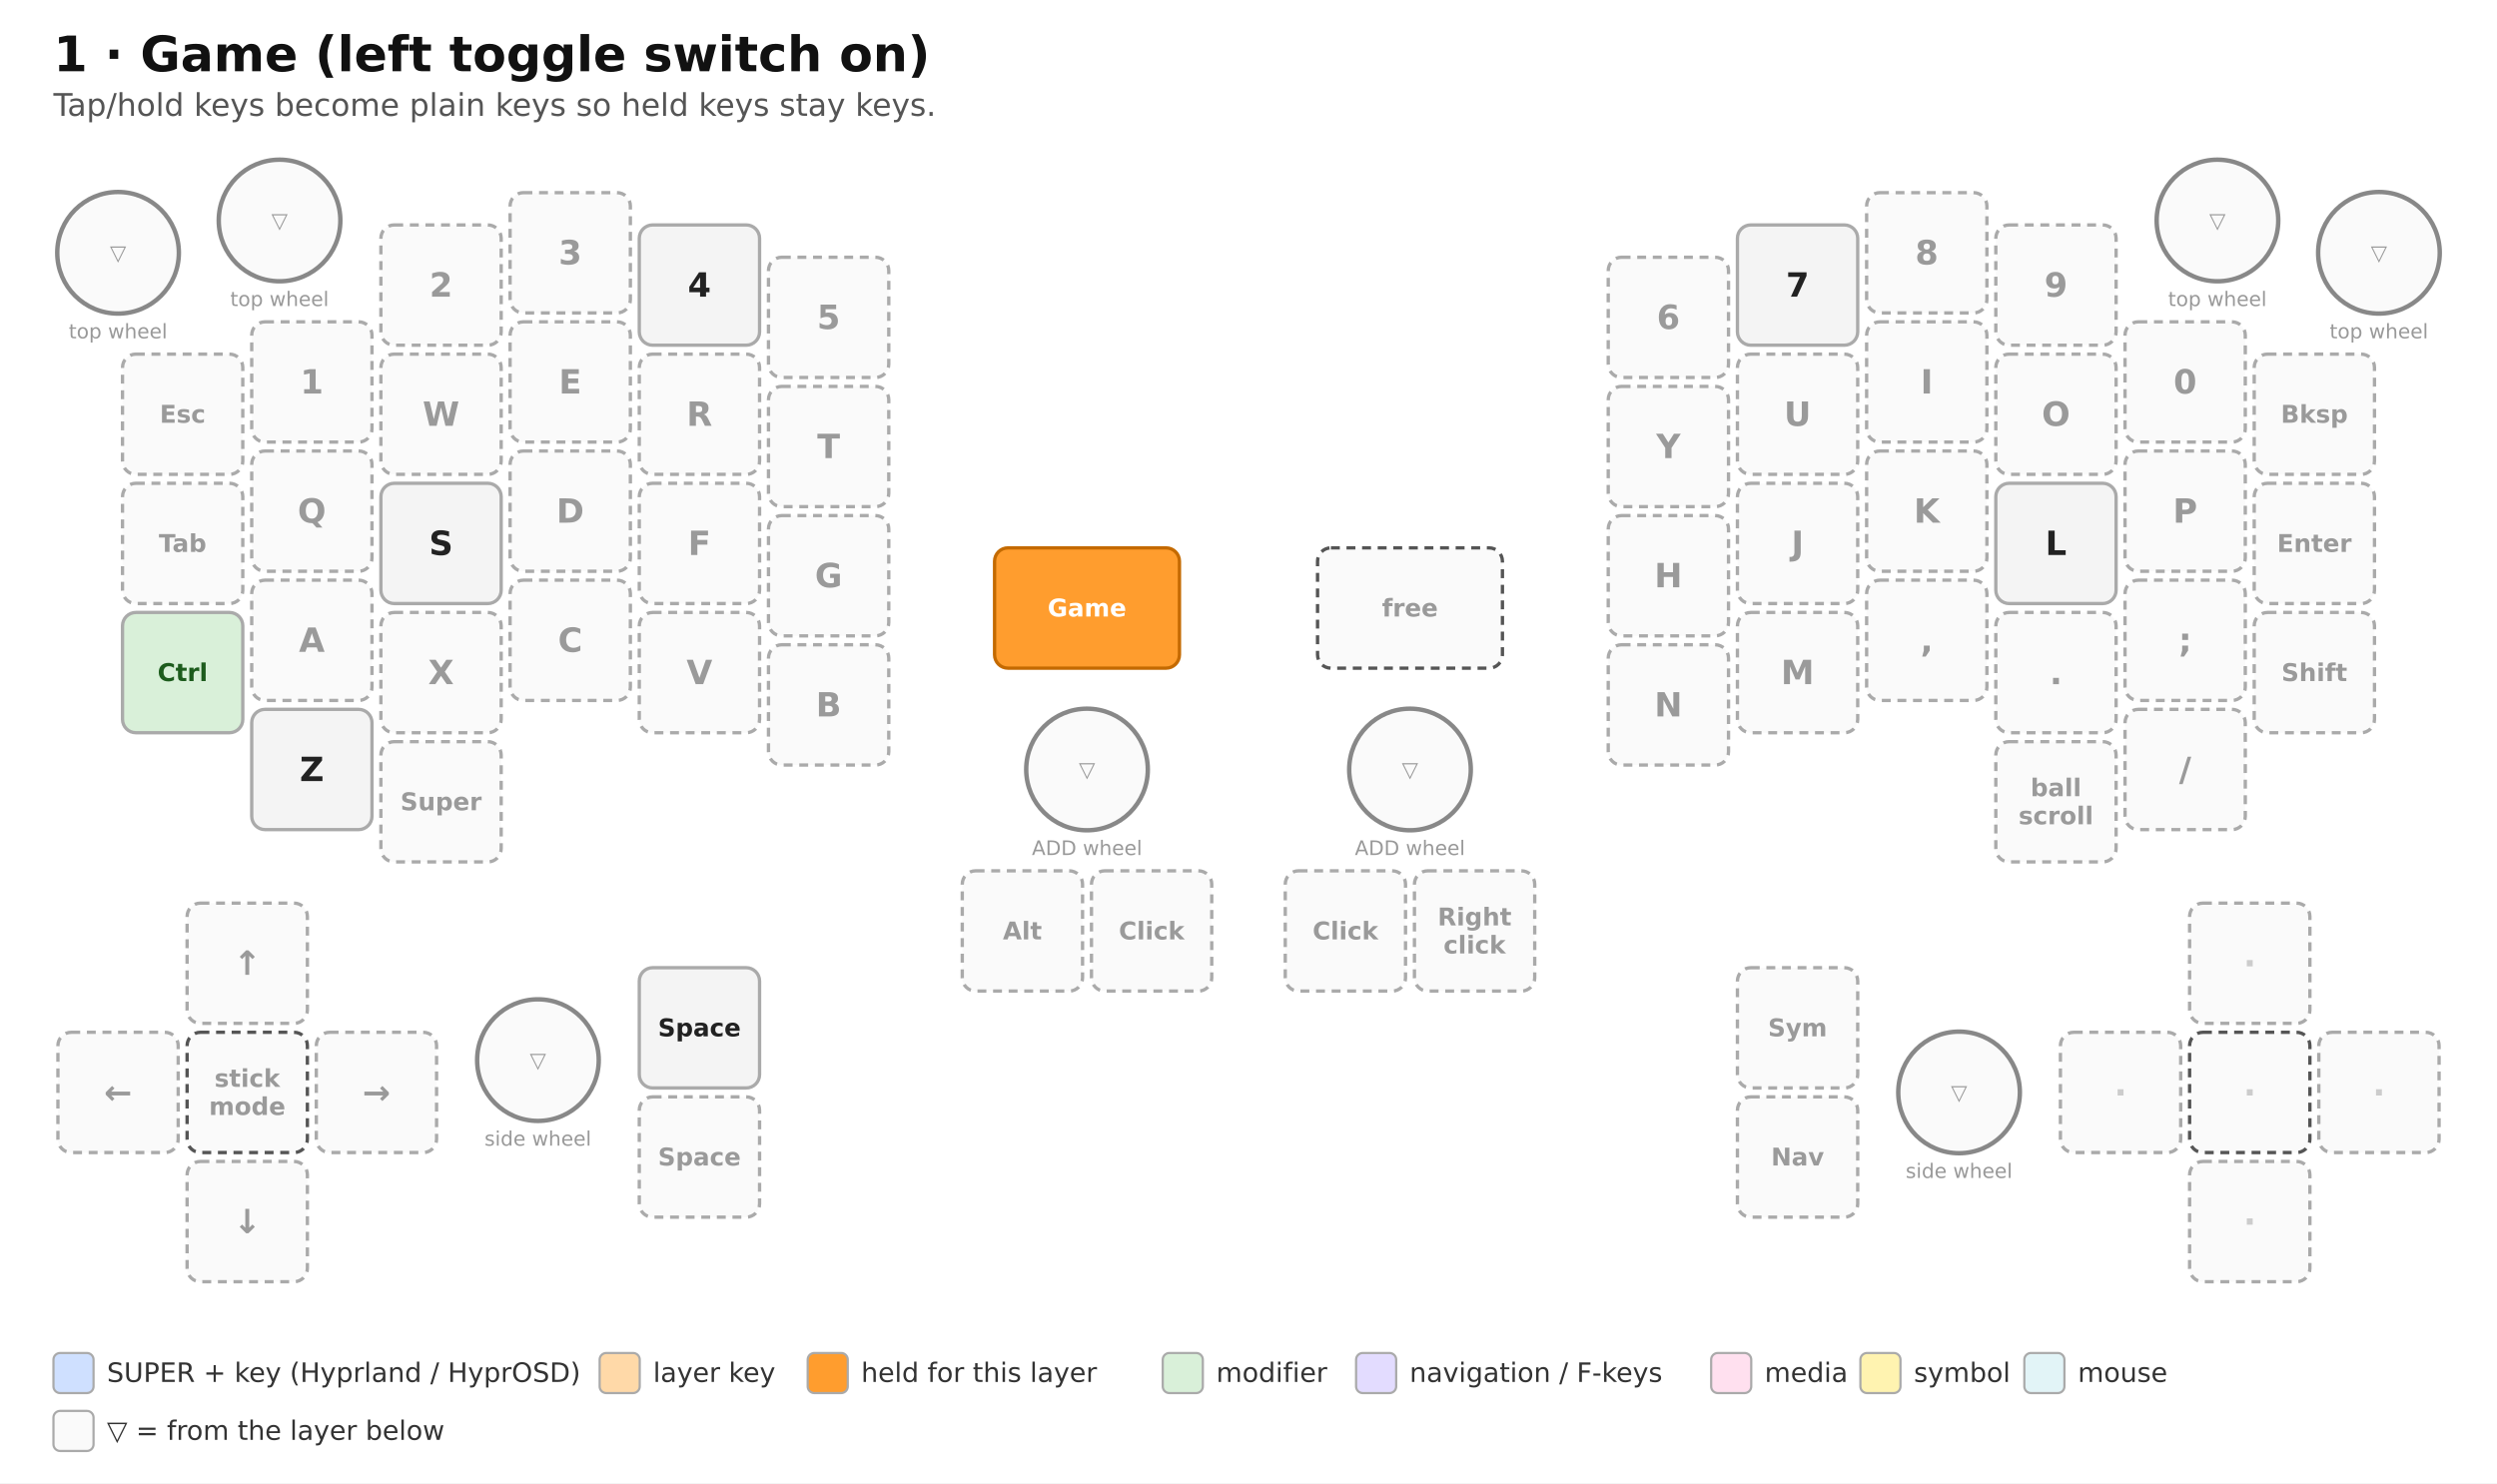
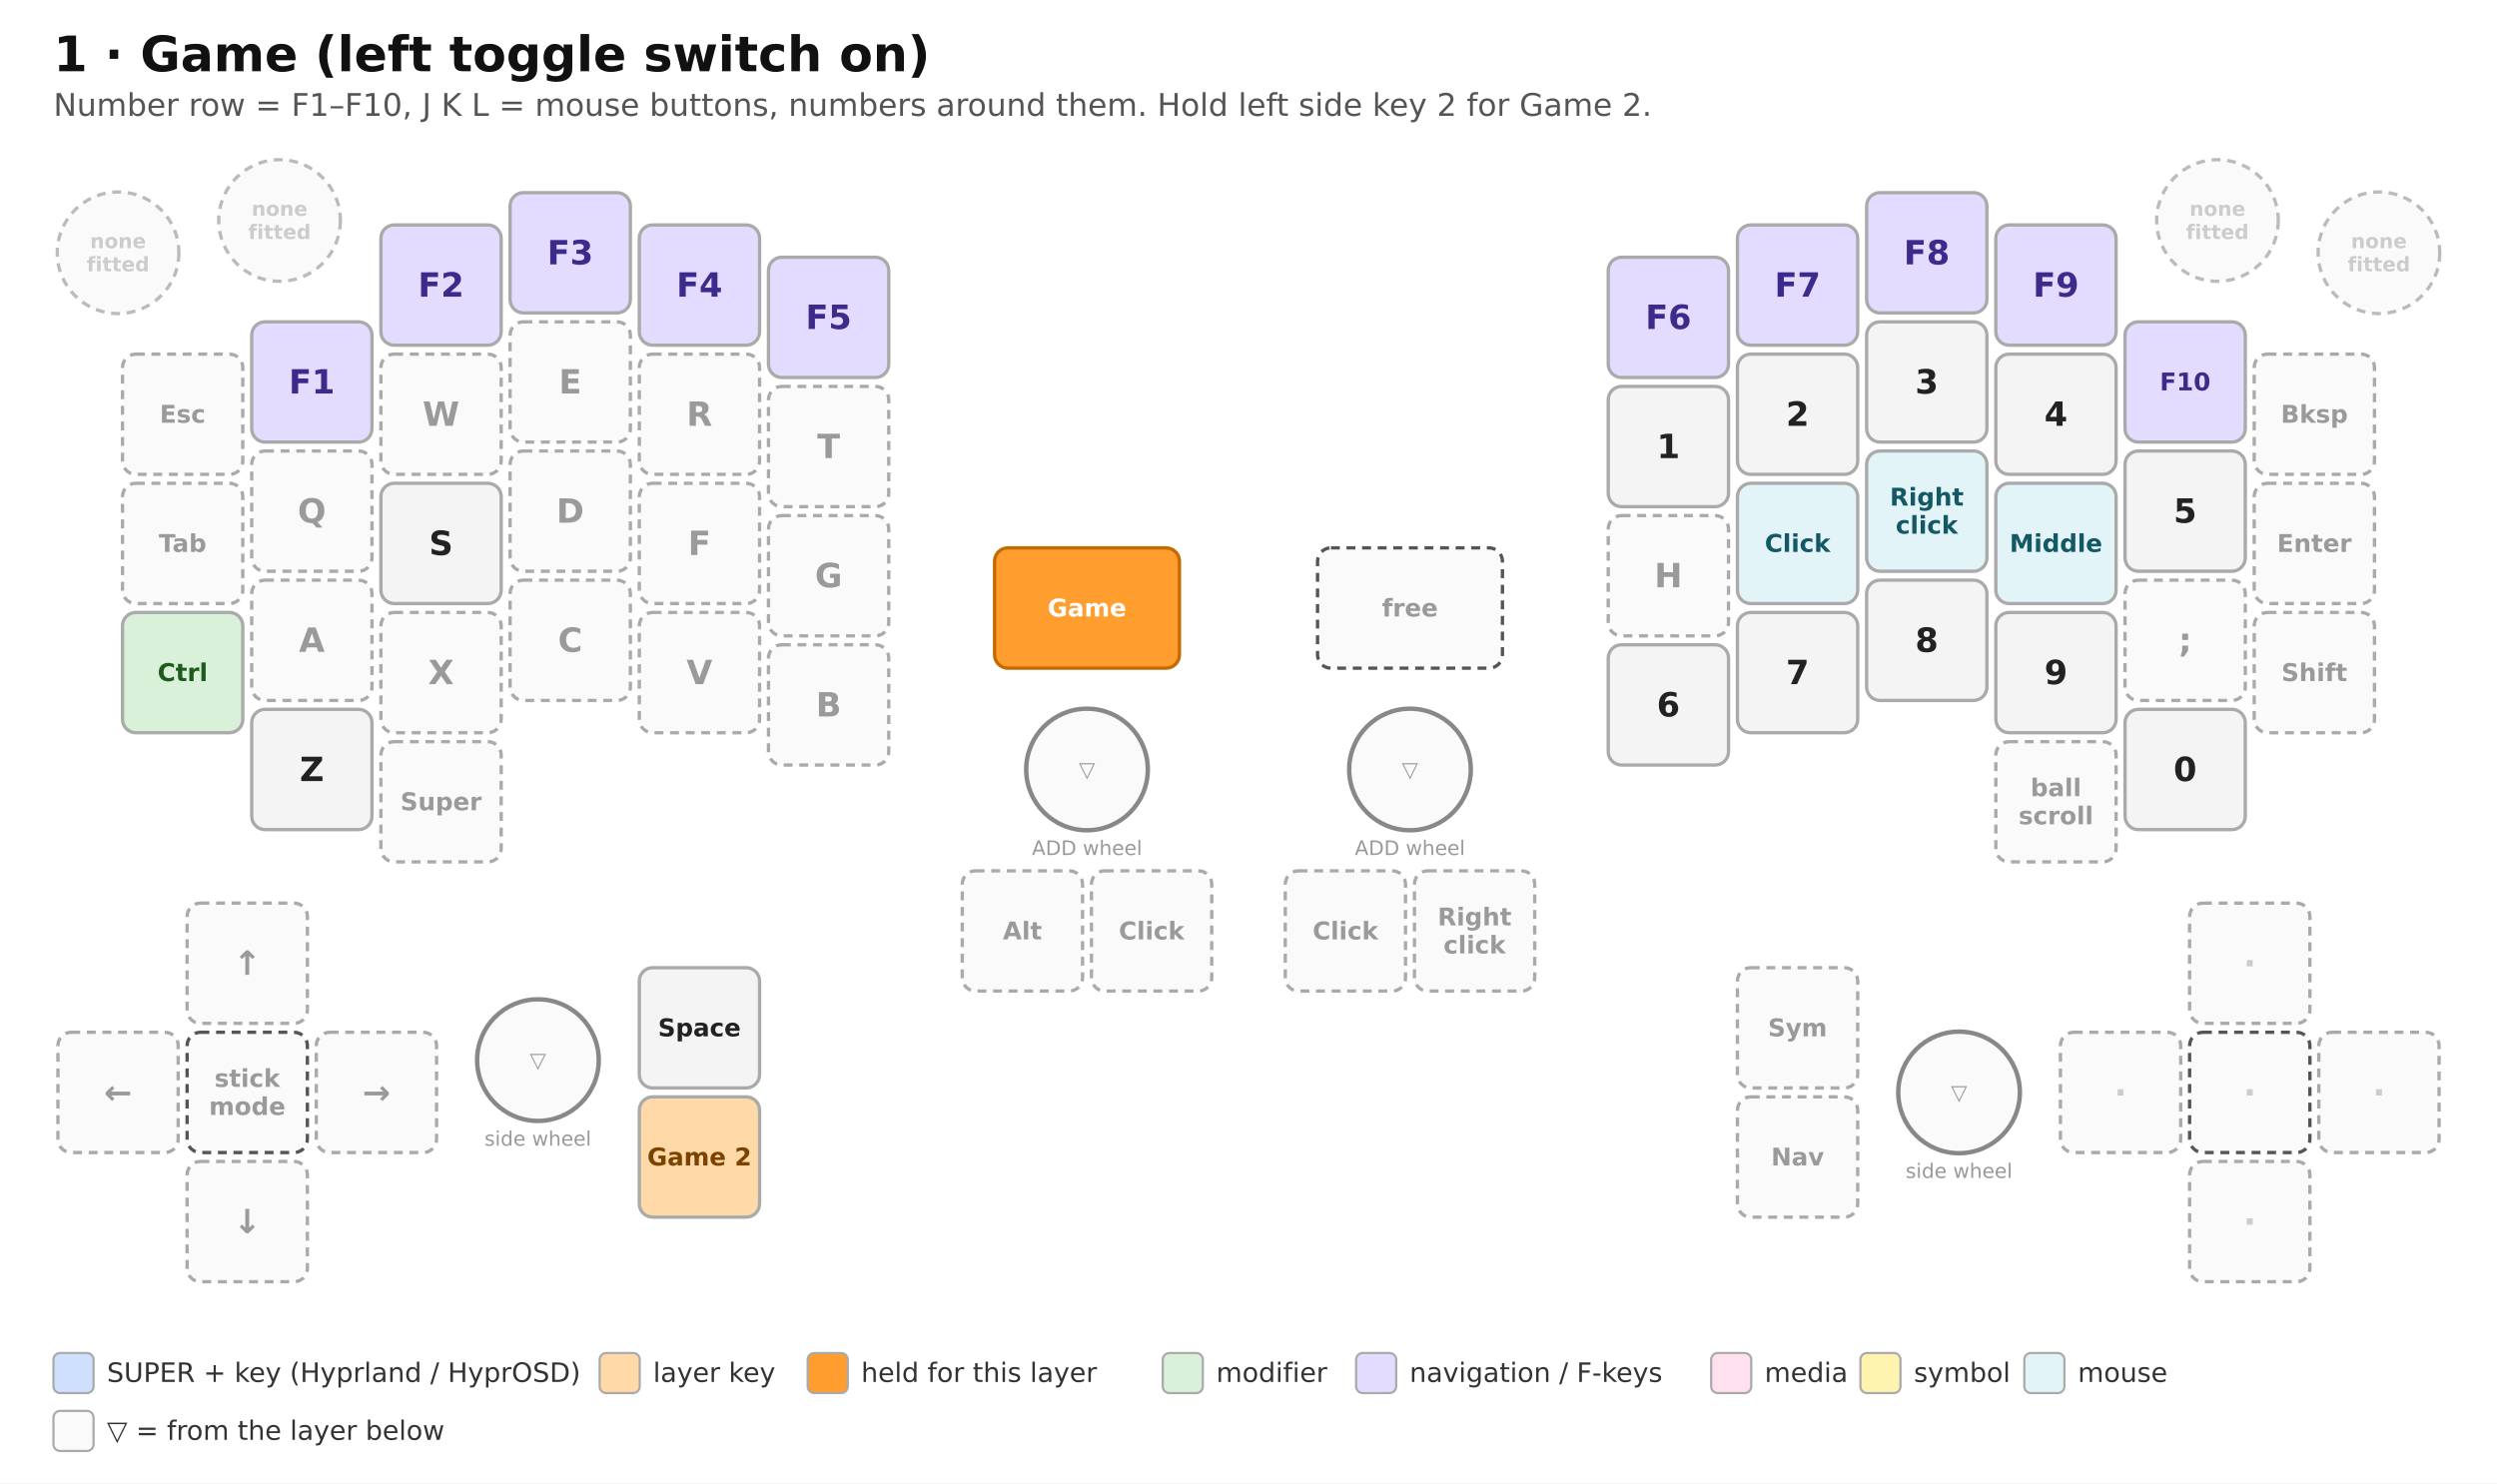
<svg xmlns="http://www.w3.org/2000/svg" width="1121" height="666" font-family="DejaVu Sans, sans-serif">
  <rect width="100%" height="100%" fill="#ffffff" />
  <text x="24" y="32" fill="#111" font-size="22" font-weight="700">1 · Game  (left toggle switch on)</text>
-   <text x="24" y="52" fill="#555" font-size="14">Tap/hold keys become plain keys so held keys stay keys.</text>
-   <circle cx="125.5" cy="99.0" r="27.3" fill="#fafafa" stroke="#888" stroke-width="2" />
-   <text x="125.5" y="99.0" fill="#9a9a9a" font-size="9.5" font-weight="600" text-anchor="middle" dominant-baseline="central">▽</text>
-   <text x="125.5" y="134.3" fill="#999" font-size="9" font-weight="400" text-anchor="middle" dominant-baseline="central">top wheel</text>
-   <circle cx="995.5" cy="99.0" r="27.3" fill="#fafafa" stroke="#888" stroke-width="2" />
-   <text x="995.5" y="99.0" fill="#9a9a9a" font-size="9.5" font-weight="600" text-anchor="middle" dominant-baseline="central">▽</text>
-   <text x="995.5" y="134.3" fill="#999" font-size="9" font-weight="400" text-anchor="middle" dominant-baseline="central">top wheel</text>
-   <circle cx="53.0" cy="113.5" r="27.3" fill="#fafafa" stroke="#888" stroke-width="2" />
-   <text x="53.0" y="113.5" fill="#9a9a9a" font-size="9.5" font-weight="600" text-anchor="middle" dominant-baseline="central">▽</text>
-   <text x="53.0" y="148.8" fill="#999" font-size="9" font-weight="400" text-anchor="middle" dominant-baseline="central">top wheel</text>
-   <rect x="229.0" y="86.5" width="54.0" height="54.0" rx="6" fill="#fafafa" stroke="#aaa" stroke-width="1.5" stroke-dasharray="4 3" />
-   <text x="256.0" y="113.5" fill="#9a9a9a" font-size="15" font-weight="600" text-anchor="middle" dominant-baseline="central">3</text>
-   <rect x="838.0" y="86.5" width="54.0" height="54.0" rx="6" fill="#fafafa" stroke="#aaa" stroke-width="1.5" stroke-dasharray="4 3" />
-   <text x="865.0" y="113.5" fill="#9a9a9a" font-size="15" font-weight="600" text-anchor="middle" dominant-baseline="central">8</text>
-   <circle cx="1068.0" cy="113.5" r="27.3" fill="#fafafa" stroke="#888" stroke-width="2" />
-   <text x="1068.0" y="113.5" fill="#9a9a9a" font-size="9.5" font-weight="600" text-anchor="middle" dominant-baseline="central">▽</text>
-   <text x="1068.0" y="148.8" fill="#999" font-size="9" font-weight="400" text-anchor="middle" dominant-baseline="central">top wheel</text>
-   <rect x="171.0" y="101.0" width="54.0" height="54.0" rx="6" fill="#fafafa" stroke="#aaa" stroke-width="1.5" stroke-dasharray="4 3" />
-   <text x="198.0" y="128.0" fill="#9a9a9a" font-size="15" font-weight="600" text-anchor="middle" dominant-baseline="central">2</text>
-   <rect x="287.0" y="101.0" width="54.0" height="54.0" rx="6" fill="#f4f4f4" stroke="#aaa" stroke-width="1.5" />
-   <text x="314.0" y="128.0" fill="#222" font-size="15" font-weight="600" text-anchor="middle" dominant-baseline="central">4</text>
-   <rect x="780.0" y="101.0" width="54.0" height="54.0" rx="6" fill="#f4f4f4" stroke="#aaa" stroke-width="1.5" />
-   <text x="807.0" y="128.0" fill="#222" font-size="15" font-weight="600" text-anchor="middle" dominant-baseline="central">7</text>
-   <rect x="896.0" y="101.0" width="54.0" height="54.0" rx="6" fill="#fafafa" stroke="#aaa" stroke-width="1.5" stroke-dasharray="4 3" />
-   <text x="923.0" y="128.0" fill="#9a9a9a" font-size="15" font-weight="600" text-anchor="middle" dominant-baseline="central">9</text>
-   <rect x="345.0" y="115.5" width="54.0" height="54.0" rx="6" fill="#fafafa" stroke="#aaa" stroke-width="1.5" stroke-dasharray="4 3" />
-   <text x="372.0" y="142.5" fill="#9a9a9a" font-size="15" font-weight="600" text-anchor="middle" dominant-baseline="central">5</text>
-   <rect x="722.0" y="115.5" width="54.0" height="54.0" rx="6" fill="#fafafa" stroke="#aaa" stroke-width="1.5" stroke-dasharray="4 3" />
-   <text x="749.0" y="142.5" fill="#9a9a9a" font-size="15" font-weight="600" text-anchor="middle" dominant-baseline="central">6</text>
-   <rect x="113.0" y="144.5" width="54.0" height="54.0" rx="6" fill="#fafafa" stroke="#aaa" stroke-width="1.5" stroke-dasharray="4 3" />
-   <text x="140.0" y="171.5" fill="#9a9a9a" font-size="15" font-weight="600" text-anchor="middle" dominant-baseline="central">1</text>
+   <text x="24" y="52" fill="#555" font-size="14">Number row = F1–F10, J K L = mouse buttons, numbers around them. Hold left side key 2 for Game 2.</text>
+   <circle cx="125.5" cy="99.0" r="27.3" fill="#fafafa" stroke="#bbb" stroke-width="1.5" stroke-dasharray="4 3" />
+   <text x="125.5" y="93.8" fill="#ccc" font-size="9" font-weight="600" text-anchor="middle" dominant-baseline="central">none</text>
+   <text x="125.5" y="104.2" fill="#ccc" font-size="9" font-weight="600" text-anchor="middle" dominant-baseline="central">fitted</text>
+   <circle cx="995.5" cy="99.0" r="27.3" fill="#fafafa" stroke="#bbb" stroke-width="1.5" stroke-dasharray="4 3" />
+   <text x="995.5" y="93.8" fill="#ccc" font-size="9" font-weight="600" text-anchor="middle" dominant-baseline="central">none</text>
+   <text x="995.5" y="104.2" fill="#ccc" font-size="9" font-weight="600" text-anchor="middle" dominant-baseline="central">fitted</text>
+   <circle cx="53.0" cy="113.5" r="27.3" fill="#fafafa" stroke="#bbb" stroke-width="1.5" stroke-dasharray="4 3" />
+   <text x="53.0" y="108.3" fill="#ccc" font-size="9" font-weight="600" text-anchor="middle" dominant-baseline="central">none</text>
+   <text x="53.0" y="118.7" fill="#ccc" font-size="9" font-weight="600" text-anchor="middle" dominant-baseline="central">fitted</text>
+   <rect x="229.0" y="86.5" width="54.0" height="54.0" rx="6" fill="#e3dcff" stroke="#aaa" stroke-width="1.5" />
+   <text x="256.0" y="113.5" fill="#3d2a8a" font-size="15" font-weight="600" text-anchor="middle" dominant-baseline="central">F3</text>
+   <rect x="838.0" y="86.5" width="54.0" height="54.0" rx="6" fill="#e3dcff" stroke="#aaa" stroke-width="1.5" />
+   <text x="865.0" y="113.5" fill="#3d2a8a" font-size="15" font-weight="600" text-anchor="middle" dominant-baseline="central">F8</text>
+   <circle cx="1068.0" cy="113.5" r="27.3" fill="#fafafa" stroke="#bbb" stroke-width="1.5" stroke-dasharray="4 3" />
+   <text x="1068.0" y="108.3" fill="#ccc" font-size="9" font-weight="600" text-anchor="middle" dominant-baseline="central">none</text>
+   <text x="1068.0" y="118.7" fill="#ccc" font-size="9" font-weight="600" text-anchor="middle" dominant-baseline="central">fitted</text>
+   <rect x="171.0" y="101.0" width="54.0" height="54.0" rx="6" fill="#e3dcff" stroke="#aaa" stroke-width="1.5" />
+   <text x="198.0" y="128.0" fill="#3d2a8a" font-size="15" font-weight="600" text-anchor="middle" dominant-baseline="central">F2</text>
+   <rect x="287.0" y="101.0" width="54.0" height="54.0" rx="6" fill="#e3dcff" stroke="#aaa" stroke-width="1.5" />
+   <text x="314.0" y="128.0" fill="#3d2a8a" font-size="15" font-weight="600" text-anchor="middle" dominant-baseline="central">F4</text>
+   <rect x="780.0" y="101.0" width="54.0" height="54.0" rx="6" fill="#e3dcff" stroke="#aaa" stroke-width="1.5" />
+   <text x="807.0" y="128.0" fill="#3d2a8a" font-size="15" font-weight="600" text-anchor="middle" dominant-baseline="central">F7</text>
+   <rect x="896.0" y="101.0" width="54.0" height="54.0" rx="6" fill="#e3dcff" stroke="#aaa" stroke-width="1.5" />
+   <text x="923.0" y="128.0" fill="#3d2a8a" font-size="15" font-weight="600" text-anchor="middle" dominant-baseline="central">F9</text>
+   <rect x="345.0" y="115.5" width="54.0" height="54.0" rx="6" fill="#e3dcff" stroke="#aaa" stroke-width="1.5" />
+   <text x="372.0" y="142.5" fill="#3d2a8a" font-size="15" font-weight="600" text-anchor="middle" dominant-baseline="central">F5</text>
+   <rect x="722.0" y="115.5" width="54.0" height="54.0" rx="6" fill="#e3dcff" stroke="#aaa" stroke-width="1.5" />
+   <text x="749.0" y="142.5" fill="#3d2a8a" font-size="15" font-weight="600" text-anchor="middle" dominant-baseline="central">F6</text>
+   <rect x="113.0" y="144.5" width="54.0" height="54.0" rx="6" fill="#e3dcff" stroke="#aaa" stroke-width="1.5" />
+   <text x="140.0" y="171.5" fill="#3d2a8a" font-size="15" font-weight="600" text-anchor="middle" dominant-baseline="central">F1</text>
  <rect x="229.0" y="144.5" width="54.0" height="54.0" rx="6" fill="#fafafa" stroke="#aaa" stroke-width="1.5" stroke-dasharray="4 3" />
  <text x="256.0" y="171.5" fill="#9a9a9a" font-size="15" font-weight="600" text-anchor="middle" dominant-baseline="central">E</text>
-   <rect x="838.0" y="144.5" width="54.0" height="54.0" rx="6" fill="#fafafa" stroke="#aaa" stroke-width="1.5" stroke-dasharray="4 3" />
-   <text x="865.0" y="171.5" fill="#9a9a9a" font-size="15" font-weight="600" text-anchor="middle" dominant-baseline="central">I</text>
-   <rect x="954.0" y="144.5" width="54.0" height="54.0" rx="6" fill="#fafafa" stroke="#aaa" stroke-width="1.5" stroke-dasharray="4 3" />
-   <text x="981.0" y="171.5" fill="#9a9a9a" font-size="15" font-weight="600" text-anchor="middle" dominant-baseline="central">0</text>
+   <rect x="838.0" y="144.5" width="54.0" height="54.0" rx="6" fill="#f4f4f4" stroke="#aaa" stroke-width="1.5" />
+   <text x="865.0" y="171.5" fill="#222" font-size="15" font-weight="600" text-anchor="middle" dominant-baseline="central">3</text>
+   <rect x="954.0" y="144.5" width="54.0" height="54.0" rx="6" fill="#e3dcff" stroke="#aaa" stroke-width="1.5" />
+   <text x="981.0" y="171.5" fill="#3d2a8a" font-size="11" font-weight="600" text-anchor="middle" dominant-baseline="central">F10</text>
  <rect x="55.0" y="159.0" width="54.0" height="54.0" rx="6" fill="#fafafa" stroke="#aaa" stroke-width="1.5" stroke-dasharray="4 3" />
  <text x="82.0" y="186.0" fill="#9a9a9a" font-size="11" font-weight="600" text-anchor="middle" dominant-baseline="central">Esc</text>
  <rect x="171.0" y="159.0" width="54.0" height="54.0" rx="6" fill="#fafafa" stroke="#aaa" stroke-width="1.5" stroke-dasharray="4 3" />
  <text x="198.0" y="186.0" fill="#9a9a9a" font-size="15" font-weight="600" text-anchor="middle" dominant-baseline="central">W</text>
  <rect x="287.0" y="159.0" width="54.0" height="54.0" rx="6" fill="#fafafa" stroke="#aaa" stroke-width="1.5" stroke-dasharray="4 3" />
  <text x="314.0" y="186.0" fill="#9a9a9a" font-size="15" font-weight="600" text-anchor="middle" dominant-baseline="central">R</text>
-   <rect x="780.0" y="159.0" width="54.0" height="54.0" rx="6" fill="#fafafa" stroke="#aaa" stroke-width="1.5" stroke-dasharray="4 3" />
-   <text x="807.0" y="186.0" fill="#9a9a9a" font-size="15" font-weight="600" text-anchor="middle" dominant-baseline="central">U</text>
-   <rect x="896.0" y="159.0" width="54.0" height="54.0" rx="6" fill="#fafafa" stroke="#aaa" stroke-width="1.5" stroke-dasharray="4 3" />
-   <text x="923.0" y="186.0" fill="#9a9a9a" font-size="15" font-weight="600" text-anchor="middle" dominant-baseline="central">O</text>
+   <rect x="780.0" y="159.0" width="54.0" height="54.0" rx="6" fill="#f4f4f4" stroke="#aaa" stroke-width="1.5" />
+   <text x="807.0" y="186.0" fill="#222" font-size="15" font-weight="600" text-anchor="middle" dominant-baseline="central">2</text>
+   <rect x="896.0" y="159.0" width="54.0" height="54.0" rx="6" fill="#f4f4f4" stroke="#aaa" stroke-width="1.5" />
+   <text x="923.0" y="186.0" fill="#222" font-size="15" font-weight="600" text-anchor="middle" dominant-baseline="central">4</text>
  <rect x="1012.0" y="159.0" width="54.0" height="54.0" rx="6" fill="#fafafa" stroke="#aaa" stroke-width="1.5" stroke-dasharray="4 3" />
  <text x="1039.0" y="186.0" fill="#9a9a9a" font-size="11" font-weight="600" text-anchor="middle" dominant-baseline="central">Bksp</text>
  <rect x="345.0" y="173.5" width="54.0" height="54.0" rx="6" fill="#fafafa" stroke="#aaa" stroke-width="1.5" stroke-dasharray="4 3" />
  <text x="372.0" y="200.5" fill="#9a9a9a" font-size="15" font-weight="600" text-anchor="middle" dominant-baseline="central">T</text>
-   <rect x="722.0" y="173.5" width="54.0" height="54.0" rx="6" fill="#fafafa" stroke="#aaa" stroke-width="1.5" stroke-dasharray="4 3" />
-   <text x="749.0" y="200.5" fill="#9a9a9a" font-size="15" font-weight="600" text-anchor="middle" dominant-baseline="central">Y</text>
+   <rect x="722.0" y="173.5" width="54.0" height="54.0" rx="6" fill="#f4f4f4" stroke="#aaa" stroke-width="1.5" />
+   <text x="749.0" y="200.5" fill="#222" font-size="15" font-weight="600" text-anchor="middle" dominant-baseline="central">1</text>
  <rect x="113.0" y="202.5" width="54.0" height="54.0" rx="6" fill="#fafafa" stroke="#aaa" stroke-width="1.5" stroke-dasharray="4 3" />
  <text x="140.0" y="229.5" fill="#9a9a9a" font-size="15" font-weight="600" text-anchor="middle" dominant-baseline="central">Q</text>
  <rect x="229.0" y="202.5" width="54.0" height="54.0" rx="6" fill="#fafafa" stroke="#aaa" stroke-width="1.5" stroke-dasharray="4 3" />
  <text x="256.0" y="229.5" fill="#9a9a9a" font-size="15" font-weight="600" text-anchor="middle" dominant-baseline="central">D</text>
-   <rect x="838.0" y="202.5" width="54.0" height="54.0" rx="6" fill="#fafafa" stroke="#aaa" stroke-width="1.5" stroke-dasharray="4 3" />
-   <text x="865.0" y="229.5" fill="#9a9a9a" font-size="15" font-weight="600" text-anchor="middle" dominant-baseline="central">K</text>
-   <rect x="954.0" y="202.5" width="54.0" height="54.0" rx="6" fill="#fafafa" stroke="#aaa" stroke-width="1.5" stroke-dasharray="4 3" />
-   <text x="981.0" y="229.5" fill="#9a9a9a" font-size="15" font-weight="600" text-anchor="middle" dominant-baseline="central">P</text>
+   <rect x="838.0" y="202.5" width="54.0" height="54.0" rx="6" fill="#e2f4f7" stroke="#aaa" stroke-width="1.5" />
+   <text x="865.0" y="223.2" fill="#145866" font-size="11" font-weight="600" text-anchor="middle" dominant-baseline="central">Right</text>
+   <text x="865.0" y="235.8" fill="#145866" font-size="11" font-weight="600" text-anchor="middle" dominant-baseline="central">click</text>
+   <rect x="954.0" y="202.5" width="54.0" height="54.0" rx="6" fill="#f4f4f4" stroke="#aaa" stroke-width="1.5" />
+   <text x="981.0" y="229.5" fill="#222" font-size="15" font-weight="600" text-anchor="middle" dominant-baseline="central">5</text>
  <rect x="55.0" y="217.0" width="54.0" height="54.0" rx="6" fill="#fafafa" stroke="#aaa" stroke-width="1.5" stroke-dasharray="4 3" />
  <text x="82.0" y="244.0" fill="#9a9a9a" font-size="11" font-weight="600" text-anchor="middle" dominant-baseline="central">Tab</text>
  <rect x="171.0" y="217.0" width="54.0" height="54.0" rx="6" fill="#f4f4f4" stroke="#aaa" stroke-width="1.5" />
  <text x="198.0" y="244.0" fill="#222" font-size="15" font-weight="600" text-anchor="middle" dominant-baseline="central">S</text>
  <rect x="287.0" y="217.0" width="54.0" height="54.0" rx="6" fill="#fafafa" stroke="#aaa" stroke-width="1.5" stroke-dasharray="4 3" />
  <text x="314.0" y="244.0" fill="#9a9a9a" font-size="15" font-weight="600" text-anchor="middle" dominant-baseline="central">F</text>
-   <rect x="780.0" y="217.0" width="54.0" height="54.0" rx="6" fill="#fafafa" stroke="#aaa" stroke-width="1.5" stroke-dasharray="4 3" />
-   <text x="807.0" y="244.0" fill="#9a9a9a" font-size="15" font-weight="600" text-anchor="middle" dominant-baseline="central">J</text>
-   <rect x="896.0" y="217.0" width="54.0" height="54.0" rx="6" fill="#f4f4f4" stroke="#aaa" stroke-width="1.5" />
-   <text x="923.0" y="244.0" fill="#222" font-size="15" font-weight="600" text-anchor="middle" dominant-baseline="central">L</text>
+   <rect x="780.0" y="217.0" width="54.0" height="54.0" rx="6" fill="#e2f4f7" stroke="#aaa" stroke-width="1.5" />
+   <text x="807.0" y="244.0" fill="#145866" font-size="11" font-weight="600" text-anchor="middle" dominant-baseline="central">Click</text>
+   <rect x="896.0" y="217.0" width="54.0" height="54.0" rx="6" fill="#e2f4f7" stroke="#aaa" stroke-width="1.5" />
+   <text x="923.0" y="244.0" fill="#145866" font-size="11" font-weight="600" text-anchor="middle" dominant-baseline="central">Middle</text>
  <rect x="1012.0" y="217.0" width="54.0" height="54.0" rx="6" fill="#fafafa" stroke="#aaa" stroke-width="1.5" stroke-dasharray="4 3" />
  <text x="1039.0" y="244.0" fill="#9a9a9a" font-size="11" font-weight="600" text-anchor="middle" dominant-baseline="central">Enter</text>
  <rect x="345.0" y="231.5" width="54.0" height="54.0" rx="6" fill="#fafafa" stroke="#aaa" stroke-width="1.5" stroke-dasharray="4 3" />
  <text x="372.0" y="258.5" fill="#9a9a9a" font-size="15" font-weight="600" text-anchor="middle" dominant-baseline="central">G</text>
  <rect x="722.0" y="231.5" width="54.0" height="54.0" rx="6" fill="#fafafa" stroke="#aaa" stroke-width="1.5" stroke-dasharray="4 3" />
  <text x="749.0" y="258.5" fill="#9a9a9a" font-size="15" font-weight="600" text-anchor="middle" dominant-baseline="central">H</text>
  <rect x="446.5" y="246.0" width="83.0" height="54.0" rx="6" fill="#ff9d2e" stroke="#c46a00" stroke-width="1.5" />
  <text x="488.0" y="273.0" fill="#fff" font-size="11" font-weight="600" text-anchor="middle" dominant-baseline="central">Game</text>
  <rect x="591.5" y="246.0" width="83.0" height="54.0" rx="6" fill="#fafafa" stroke="#555" stroke-width="1.5" stroke-dasharray="4 3" />
  <text x="633.0" y="273.0" fill="#9a9a9a" font-size="11" font-weight="600" text-anchor="middle" dominant-baseline="central">free</text>
  <rect x="113.0" y="260.5" width="54.0" height="54.0" rx="6" fill="#fafafa" stroke="#aaa" stroke-width="1.5" stroke-dasharray="4 3" />
  <text x="140.0" y="287.5" fill="#9a9a9a" font-size="15" font-weight="600" text-anchor="middle" dominant-baseline="central">A</text>
  <rect x="229.0" y="260.5" width="54.0" height="54.0" rx="6" fill="#fafafa" stroke="#aaa" stroke-width="1.5" stroke-dasharray="4 3" />
  <text x="256.0" y="287.5" fill="#9a9a9a" font-size="15" font-weight="600" text-anchor="middle" dominant-baseline="central">C</text>
-   <rect x="838.0" y="260.5" width="54.0" height="54.0" rx="6" fill="#fafafa" stroke="#aaa" stroke-width="1.5" stroke-dasharray="4 3" />
-   <text x="865.0" y="287.5" fill="#9a9a9a" font-size="15" font-weight="600" text-anchor="middle" dominant-baseline="central">,</text>
+   <rect x="838.0" y="260.5" width="54.0" height="54.0" rx="6" fill="#f4f4f4" stroke="#aaa" stroke-width="1.5" />
+   <text x="865.0" y="287.5" fill="#222" font-size="15" font-weight="600" text-anchor="middle" dominant-baseline="central">8</text>
  <rect x="954.0" y="260.5" width="54.0" height="54.0" rx="6" fill="#fafafa" stroke="#aaa" stroke-width="1.5" stroke-dasharray="4 3" />
  <text x="981.0" y="287.5" fill="#9a9a9a" font-size="15" font-weight="600" text-anchor="middle" dominant-baseline="central">;</text>
  <rect x="55.0" y="275.0" width="54.0" height="54.0" rx="6" fill="#d9f0d9" stroke="#aaa" stroke-width="1.5" />
  <text x="82.0" y="302.0" fill="#1d5c1d" font-size="11" font-weight="600" text-anchor="middle" dominant-baseline="central">Ctrl</text>
  <rect x="171.0" y="275.0" width="54.0" height="54.0" rx="6" fill="#fafafa" stroke="#aaa" stroke-width="1.5" stroke-dasharray="4 3" />
  <text x="198.0" y="302.0" fill="#9a9a9a" font-size="15" font-weight="600" text-anchor="middle" dominant-baseline="central">X</text>
  <rect x="287.0" y="275.0" width="54.0" height="54.0" rx="6" fill="#fafafa" stroke="#aaa" stroke-width="1.5" stroke-dasharray="4 3" />
  <text x="314.0" y="302.0" fill="#9a9a9a" font-size="15" font-weight="600" text-anchor="middle" dominant-baseline="central">V</text>
-   <rect x="780.0" y="275.0" width="54.0" height="54.0" rx="6" fill="#fafafa" stroke="#aaa" stroke-width="1.5" stroke-dasharray="4 3" />
-   <text x="807.0" y="302.0" fill="#9a9a9a" font-size="15" font-weight="600" text-anchor="middle" dominant-baseline="central">M</text>
-   <rect x="896.0" y="275.0" width="54.0" height="54.0" rx="6" fill="#fafafa" stroke="#aaa" stroke-width="1.5" stroke-dasharray="4 3" />
-   <text x="923.0" y="302.0" fill="#9a9a9a" font-size="15" font-weight="600" text-anchor="middle" dominant-baseline="central">.</text>
+   <rect x="780.0" y="275.0" width="54.0" height="54.0" rx="6" fill="#f4f4f4" stroke="#aaa" stroke-width="1.5" />
+   <text x="807.0" y="302.0" fill="#222" font-size="15" font-weight="600" text-anchor="middle" dominant-baseline="central">7</text>
+   <rect x="896.0" y="275.0" width="54.0" height="54.0" rx="6" fill="#f4f4f4" stroke="#aaa" stroke-width="1.5" />
+   <text x="923.0" y="302.0" fill="#222" font-size="15" font-weight="600" text-anchor="middle" dominant-baseline="central">9</text>
  <rect x="1012.0" y="275.0" width="54.0" height="54.0" rx="6" fill="#fafafa" stroke="#aaa" stroke-width="1.5" stroke-dasharray="4 3" />
  <text x="1039.0" y="302.0" fill="#9a9a9a" font-size="11" font-weight="600" text-anchor="middle" dominant-baseline="central">Shift</text>
  <rect x="345.0" y="289.5" width="54.0" height="54.0" rx="6" fill="#fafafa" stroke="#aaa" stroke-width="1.5" stroke-dasharray="4 3" />
  <text x="372.0" y="316.5" fill="#9a9a9a" font-size="15" font-weight="600" text-anchor="middle" dominant-baseline="central">B</text>
-   <rect x="722.0" y="289.5" width="54.0" height="54.0" rx="6" fill="#fafafa" stroke="#aaa" stroke-width="1.5" stroke-dasharray="4 3" />
-   <text x="749.0" y="316.5" fill="#9a9a9a" font-size="15" font-weight="600" text-anchor="middle" dominant-baseline="central">N</text>
+   <rect x="722.0" y="289.5" width="54.0" height="54.0" rx="6" fill="#f4f4f4" stroke="#aaa" stroke-width="1.5" />
+   <text x="749.0" y="316.5" fill="#222" font-size="15" font-weight="600" text-anchor="middle" dominant-baseline="central">6</text>
  <rect x="113.0" y="318.5" width="54.0" height="54.0" rx="6" fill="#f4f4f4" stroke="#aaa" stroke-width="1.5" />
  <text x="140.0" y="345.5" fill="#222" font-size="15" font-weight="600" text-anchor="middle" dominant-baseline="central">Z</text>
  <circle cx="488.0" cy="345.5" r="27.3" fill="#fafafa" stroke="#888" stroke-width="2" />
  <text x="488.0" y="345.5" fill="#9a9a9a" font-size="9.5" font-weight="600" text-anchor="middle" dominant-baseline="central">▽</text>
  <text x="488.0" y="380.8" fill="#999" font-size="9" font-weight="400" text-anchor="middle" dominant-baseline="central">ADD wheel</text>
  <circle cx="633.0" cy="345.5" r="27.3" fill="#fafafa" stroke="#888" stroke-width="2" />
  <text x="633.0" y="345.5" fill="#9a9a9a" font-size="9.5" font-weight="600" text-anchor="middle" dominant-baseline="central">▽</text>
  <text x="633.0" y="380.8" fill="#999" font-size="9" font-weight="400" text-anchor="middle" dominant-baseline="central">ADD wheel</text>
-   <rect x="954.0" y="318.5" width="54.0" height="54.0" rx="6" fill="#fafafa" stroke="#aaa" stroke-width="1.5" stroke-dasharray="4 3" />
-   <text x="981.0" y="345.5" fill="#9a9a9a" font-size="15" font-weight="600" text-anchor="middle" dominant-baseline="central">/</text>
+   <rect x="954.0" y="318.5" width="54.0" height="54.0" rx="6" fill="#f4f4f4" stroke="#aaa" stroke-width="1.5" />
+   <text x="981.0" y="345.5" fill="#222" font-size="15" font-weight="600" text-anchor="middle" dominant-baseline="central">0</text>
  <rect x="171.0" y="333.0" width="54.0" height="54.0" rx="6" fill="#fafafa" stroke="#aaa" stroke-width="1.5" stroke-dasharray="4 3" />
  <text x="198.0" y="360.0" fill="#9a9a9a" font-size="11" font-weight="600" text-anchor="middle" dominant-baseline="central">Super</text>
  <rect x="896.0" y="333.0" width="54.0" height="54.0" rx="6" fill="#fafafa" stroke="#aaa" stroke-width="1.5" stroke-dasharray="4 3" />
  <text x="923.0" y="353.7" fill="#9a9a9a" font-size="11" font-weight="600" text-anchor="middle" dominant-baseline="central">ball</text>
  <text x="923.0" y="366.3" fill="#9a9a9a" font-size="11" font-weight="600" text-anchor="middle" dominant-baseline="central">scroll</text>
  <rect x="432.0" y="391.0" width="54.0" height="54.0" rx="6" fill="#fafafa" stroke="#aaa" stroke-width="1.5" stroke-dasharray="4 3" />
  <text x="459.0" y="418.0" fill="#9a9a9a" font-size="11" font-weight="600" text-anchor="middle" dominant-baseline="central">Alt</text>
  <rect x="490.0" y="391.0" width="54.0" height="54.0" rx="6" fill="#fafafa" stroke="#aaa" stroke-width="1.5" stroke-dasharray="4 3" />
  <text x="517.0" y="418.0" fill="#9a9a9a" font-size="11" font-weight="600" text-anchor="middle" dominant-baseline="central">Click</text>
  <rect x="577.0" y="391.0" width="54.0" height="54.0" rx="6" fill="#fafafa" stroke="#aaa" stroke-width="1.5" stroke-dasharray="4 3" />
  <text x="604.0" y="418.0" fill="#9a9a9a" font-size="11" font-weight="600" text-anchor="middle" dominant-baseline="central">Click</text>
  <rect x="635.0" y="391.0" width="54.0" height="54.0" rx="6" fill="#fafafa" stroke="#aaa" stroke-width="1.5" stroke-dasharray="4 3" />
  <text x="662.0" y="411.7" fill="#9a9a9a" font-size="11" font-weight="600" text-anchor="middle" dominant-baseline="central">Right</text>
  <text x="662.0" y="424.3" fill="#9a9a9a" font-size="11" font-weight="600" text-anchor="middle" dominant-baseline="central">click</text>
  <rect x="84.0" y="405.5" width="54.0" height="54.0" rx="6" fill="#fafafa" stroke="#aaa" stroke-width="1.5" stroke-dasharray="4 3" />
  <text x="111.0" y="432.5" fill="#9a9a9a" font-size="15" font-weight="600" text-anchor="middle" dominant-baseline="central">↑</text>
  <rect x="983.0" y="405.5" width="54.0" height="54.0" rx="6" fill="#fafafa" stroke="#aaa" stroke-width="1.5" stroke-dasharray="4 3" />
  <text x="1010.0" y="432.5" fill="#ccc" font-size="15" font-weight="600" text-anchor="middle" dominant-baseline="central">·</text>
  <rect x="287.0" y="434.5" width="54.0" height="54.0" rx="6" fill="#f4f4f4" stroke="#aaa" stroke-width="1.5" />
  <text x="314.0" y="461.5" fill="#222" font-size="11" font-weight="600" text-anchor="middle" dominant-baseline="central">Space</text>
  <rect x="780.0" y="434.5" width="54.0" height="54.0" rx="6" fill="#fafafa" stroke="#aaa" stroke-width="1.5" stroke-dasharray="4 3" />
  <text x="807.0" y="461.5" fill="#9a9a9a" font-size="11" font-weight="600" text-anchor="middle" dominant-baseline="central">Sym</text>
  <circle cx="241.5" cy="476.0" r="27.3" fill="#fafafa" stroke="#888" stroke-width="2" />
  <text x="241.5" y="476.0" fill="#9a9a9a" font-size="9.5" font-weight="600" text-anchor="middle" dominant-baseline="central">▽</text>
  <text x="241.5" y="511.3" fill="#999" font-size="9" font-weight="400" text-anchor="middle" dominant-baseline="central">side wheel</text>
  <rect x="26.0" y="463.5" width="54.0" height="54.0" rx="6" fill="#fafafa" stroke="#aaa" stroke-width="1.5" stroke-dasharray="4 3" />
  <text x="53.0" y="490.5" fill="#9a9a9a" font-size="15" font-weight="600" text-anchor="middle" dominant-baseline="central">←</text>
  <rect x="84.0" y="463.5" width="54.0" height="54.0" rx="6" fill="#fafafa" stroke="#555" stroke-width="1.5" stroke-dasharray="4 3" />
  <text x="111.0" y="484.2" fill="#9a9a9a" font-size="11" font-weight="600" text-anchor="middle" dominant-baseline="central">stick</text>
  <text x="111.0" y="496.8" fill="#9a9a9a" font-size="11" font-weight="600" text-anchor="middle" dominant-baseline="central">mode</text>
  <rect x="142.0" y="463.5" width="54.0" height="54.0" rx="6" fill="#fafafa" stroke="#aaa" stroke-width="1.5" stroke-dasharray="4 3" />
  <text x="169.0" y="490.5" fill="#9a9a9a" font-size="15" font-weight="600" text-anchor="middle" dominant-baseline="central">→</text>
  <circle cx="879.5" cy="490.5" r="27.3" fill="#fafafa" stroke="#888" stroke-width="2" />
  <text x="879.5" y="490.5" fill="#9a9a9a" font-size="9.5" font-weight="600" text-anchor="middle" dominant-baseline="central">▽</text>
  <text x="879.5" y="525.8" fill="#999" font-size="9" font-weight="400" text-anchor="middle" dominant-baseline="central">side wheel</text>
  <rect x="925.0" y="463.5" width="54.0" height="54.0" rx="6" fill="#fafafa" stroke="#aaa" stroke-width="1.5" stroke-dasharray="4 3" />
  <text x="952.0" y="490.5" fill="#ccc" font-size="15" font-weight="600" text-anchor="middle" dominant-baseline="central">·</text>
  <rect x="983.0" y="463.5" width="54.0" height="54.0" rx="6" fill="#fafafa" stroke="#555" stroke-width="1.5" stroke-dasharray="4 3" />
  <text x="1010.0" y="490.5" fill="#ccc" font-size="15" font-weight="600" text-anchor="middle" dominant-baseline="central">·</text>
  <rect x="1041.0" y="463.5" width="54.0" height="54.0" rx="6" fill="#fafafa" stroke="#aaa" stroke-width="1.5" stroke-dasharray="4 3" />
  <text x="1068.0" y="490.5" fill="#ccc" font-size="15" font-weight="600" text-anchor="middle" dominant-baseline="central">·</text>
-   <rect x="287.0" y="492.5" width="54.0" height="54.0" rx="6" fill="#fafafa" stroke="#aaa" stroke-width="1.5" stroke-dasharray="4 3" />
-   <text x="314.0" y="519.5" fill="#9a9a9a" font-size="11" font-weight="600" text-anchor="middle" dominant-baseline="central">Space</text>
+   <rect x="287.0" y="492.5" width="54.0" height="54.0" rx="6" fill="#ffd9a8" stroke="#aaa" stroke-width="1.5" />
+   <text x="314.0" y="519.5" fill="#7a4300" font-size="11" font-weight="600" text-anchor="middle" dominant-baseline="central">Game 2</text>
  <rect x="780.0" y="492.5" width="54.0" height="54.0" rx="6" fill="#fafafa" stroke="#aaa" stroke-width="1.5" stroke-dasharray="4 3" />
  <text x="807.0" y="519.5" fill="#9a9a9a" font-size="11" font-weight="600" text-anchor="middle" dominant-baseline="central">Nav</text>
  <rect x="84.0" y="521.5" width="54.0" height="54.0" rx="6" fill="#fafafa" stroke="#aaa" stroke-width="1.5" stroke-dasharray="4 3" />
  <text x="111.0" y="548.5" fill="#9a9a9a" font-size="15" font-weight="600" text-anchor="middle" dominant-baseline="central">↓</text>
  <rect x="983.0" y="521.5" width="54.0" height="54.0" rx="6" fill="#fafafa" stroke="#aaa" stroke-width="1.5" stroke-dasharray="4 3" />
  <text x="1010.0" y="548.5" fill="#ccc" font-size="15" font-weight="600" text-anchor="middle" dominant-baseline="central">·</text>
  <rect x="24" y="607.5" width="18" height="18" rx="3" fill="#cfe0ff" stroke="#aaa" />
  <text x="48" y="620.5" font-size="12" fill="#333">SUPER + key (Hyprland / HyprOSD)</text>
  <rect x="269.2" y="607.5" width="18" height="18" rx="3" fill="#ffd9a8" stroke="#aaa" />
  <text x="293.2" y="620.5" font-size="12" fill="#333">layer key</text>
  <rect x="362.6" y="607.5" width="18" height="18" rx="3" fill="#ff9d2e" stroke="#aaa" />
  <text x="386.6" y="620.5" font-size="12" fill="#333">held for this layer</text>
  <rect x="522.0" y="607.5" width="18" height="18" rx="3" fill="#d9f0d9" stroke="#aaa" />
  <text x="546.0" y="620.5" font-size="12" fill="#333">modifier</text>
  <rect x="608.8" y="607.5" width="18" height="18" rx="3" fill="#e3dcff" stroke="#aaa" />
  <text x="632.8" y="620.5" font-size="12" fill="#333">navigation / F-keys</text>
  <rect x="768.2" y="607.5" width="18" height="18" rx="3" fill="#ffe0ef" stroke="#aaa" />
  <text x="792.2" y="620.5" font-size="12" fill="#333">media</text>
  <rect x="835.2" y="607.5" width="18" height="18" rx="3" fill="#fff3b0" stroke="#aaa" />
  <text x="859.2" y="620.5" font-size="12" fill="#333">symbol</text>
  <rect x="908.8" y="607.5" width="18" height="18" rx="3" fill="#e2f4f7" stroke="#aaa" />
  <text x="932.8" y="620.5" font-size="12" fill="#333">mouse</text>
  <rect x="24" y="633.5" width="18" height="18" rx="3" fill="#fafafa" stroke="#aaa" />
  <text x="48" y="646.5" font-size="12" fill="#333">▽ = from the layer below</text>
</svg>
